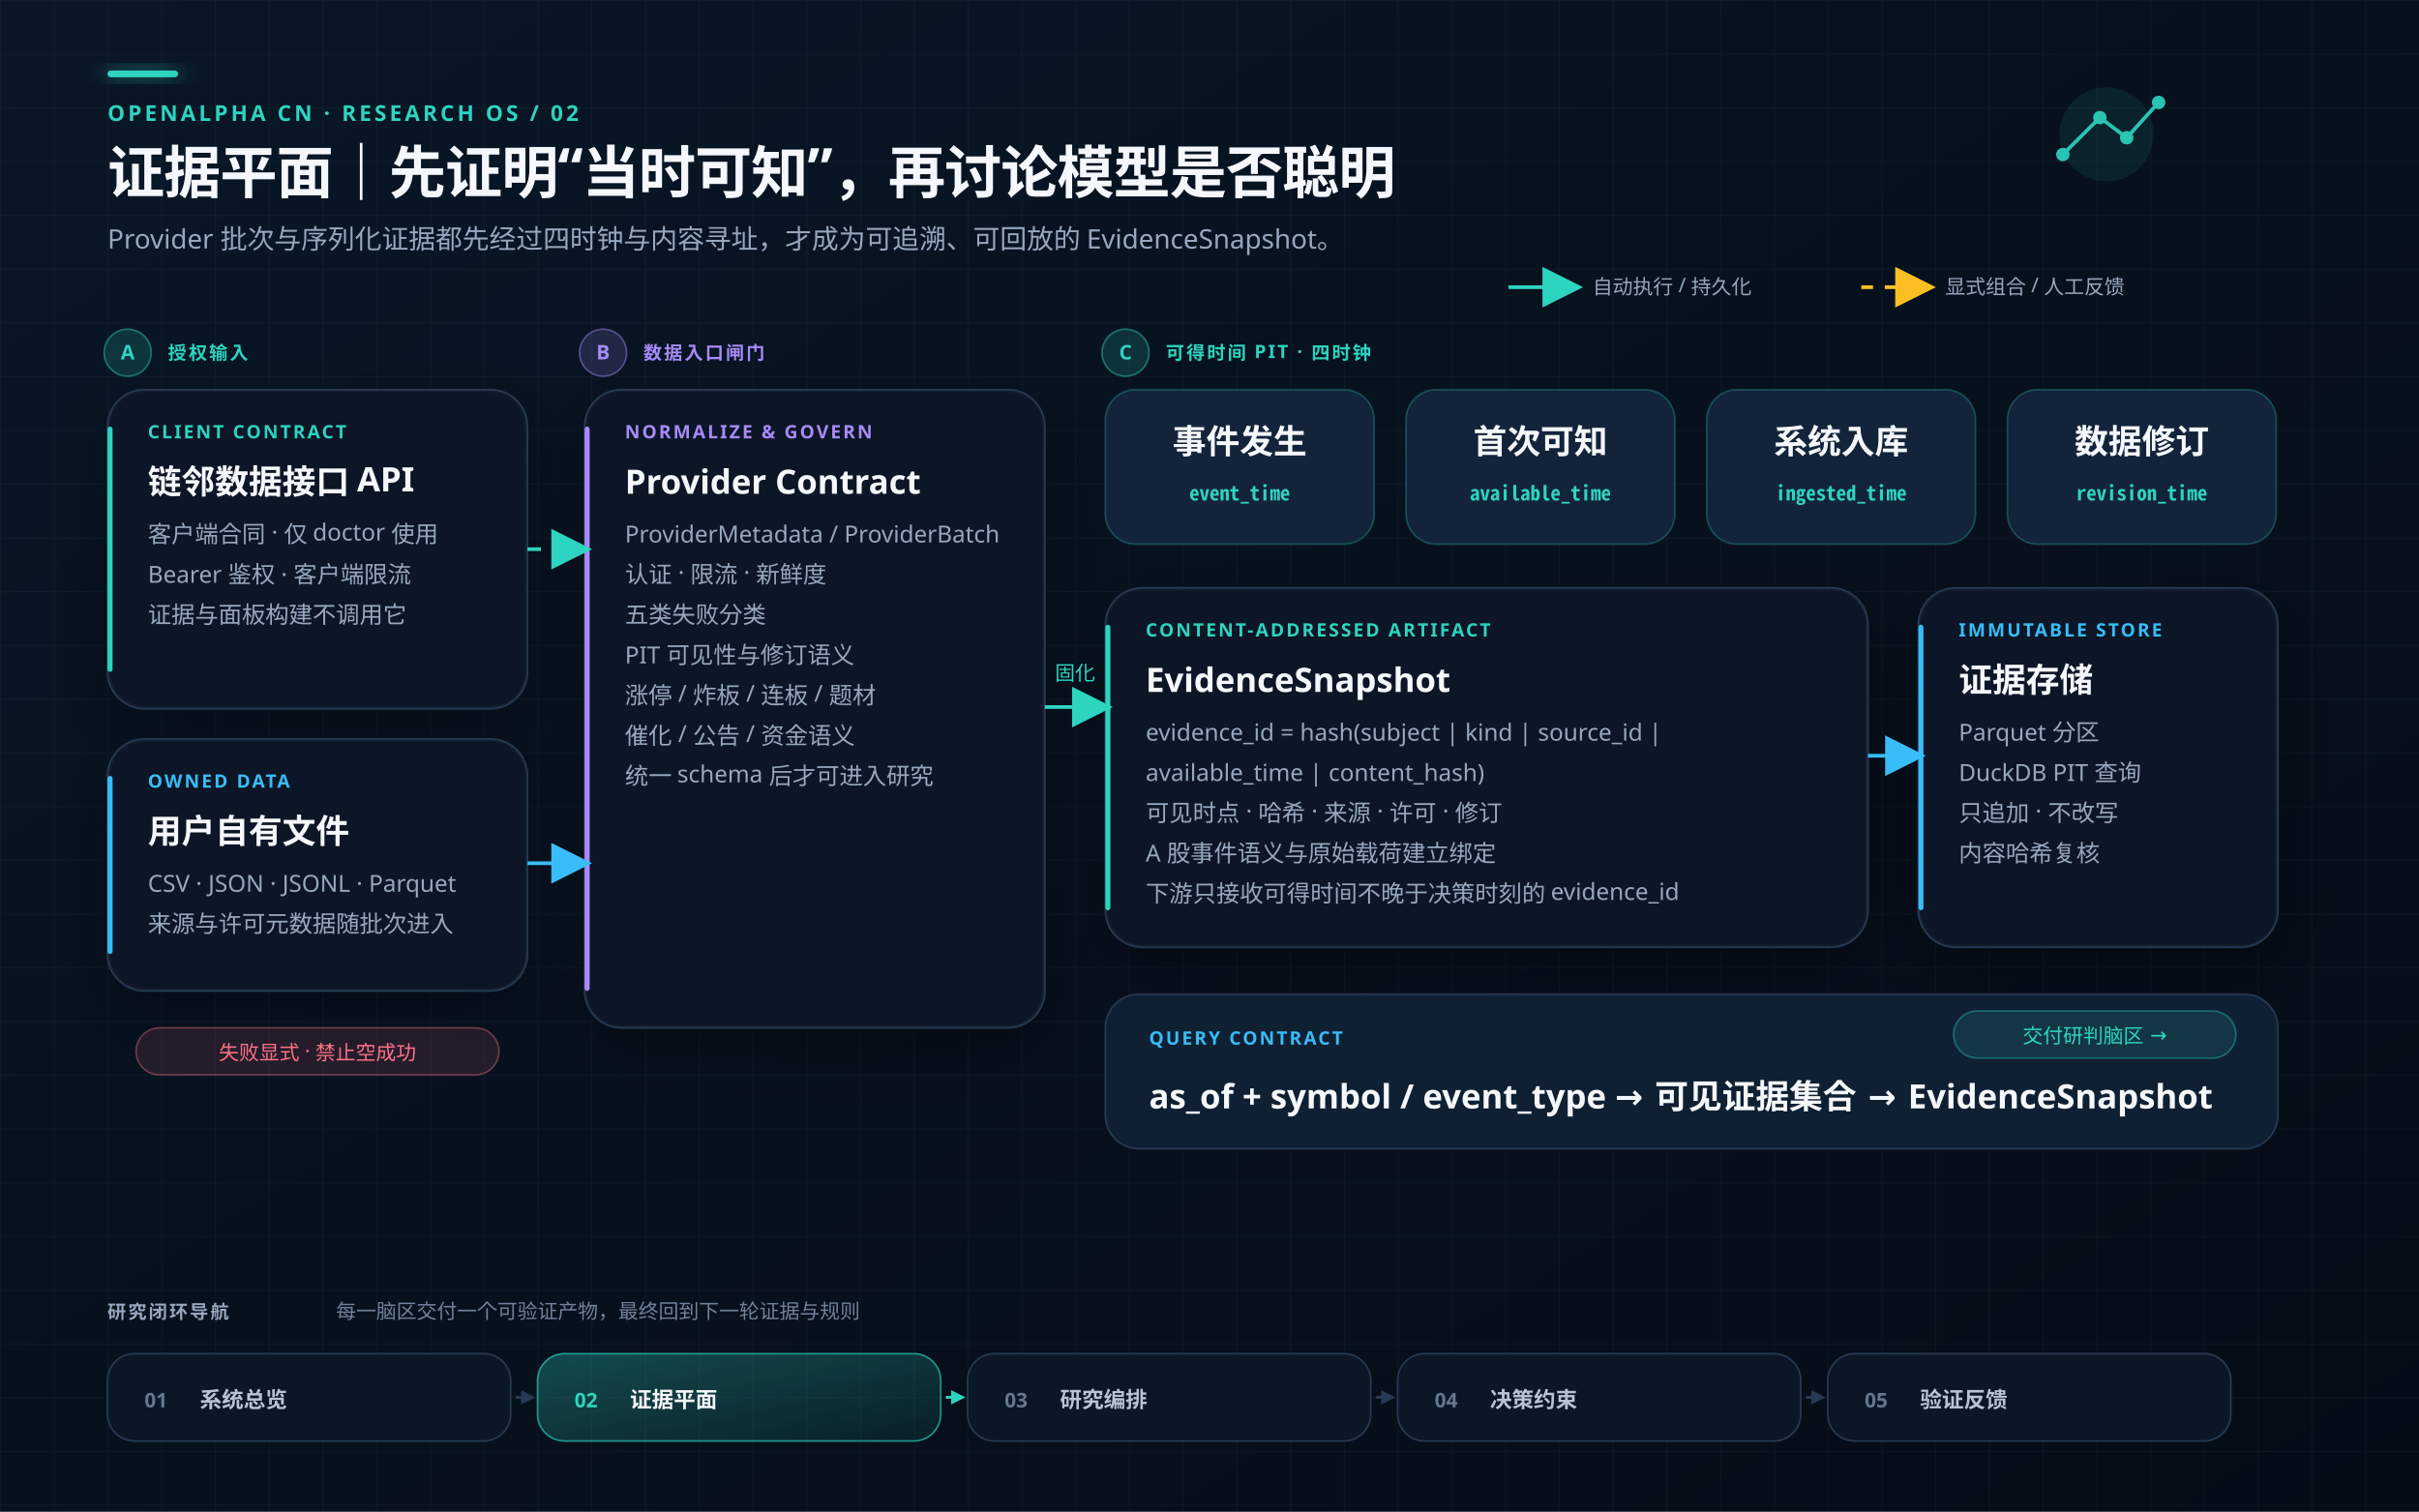
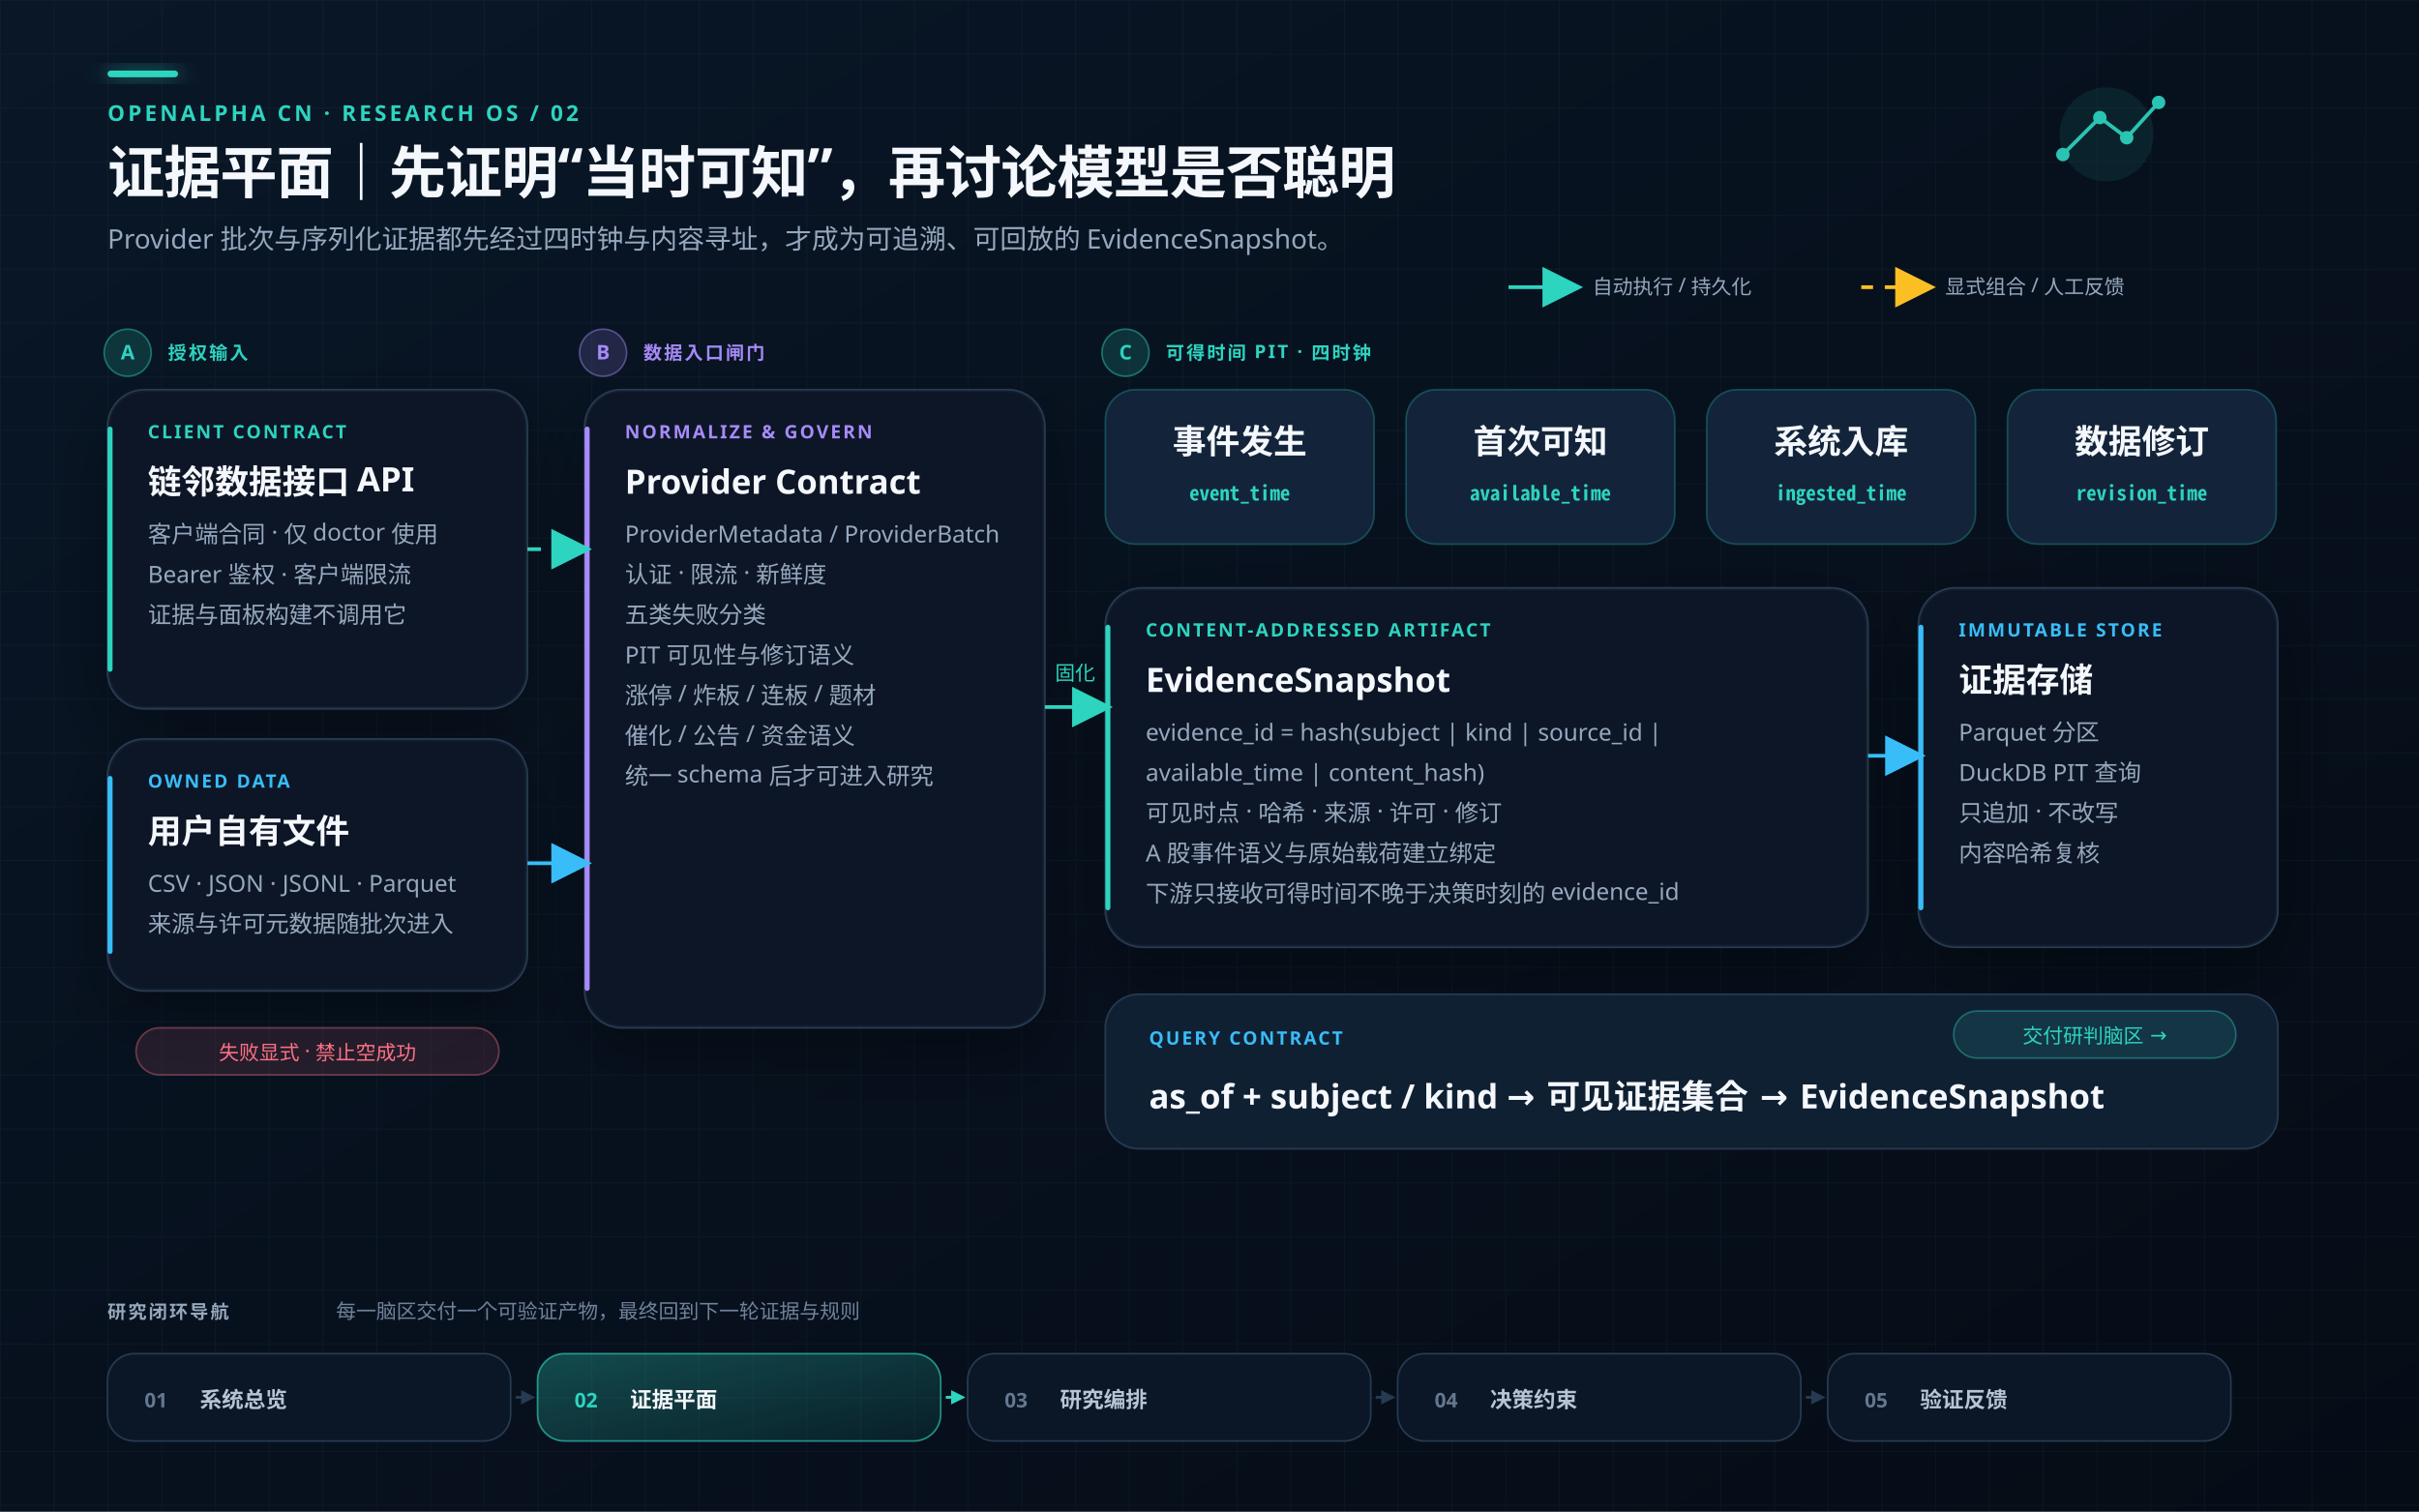
<svg xmlns="http://www.w3.org/2000/svg" width="1440" height="900" viewBox="0 0 1440 900" role="img" aria-labelledby="title desc">
  <defs>
    <linearGradient id="bgGradient" x1="0" y1="0" x2="1" y2="1">
      <stop offset="0" stop-color="#091727" />
      <stop offset=".48" stop-color="#07111E" />
      <stop offset="1" stop-color="#050C16" />
    </linearGradient>
    <radialGradient id="ambient" cx="0" cy="0" r="1" gradientTransform="translate(1160 40) rotate(135) scale(600 420)">
      <stop offset="0" stop-color="#2DD4BF" stop-opacity=".16" />
      <stop offset=".62" stop-color="#2DD4BF" stop-opacity=".025" />
      <stop offset="1" stop-color="#2DD4BF" stop-opacity="0" />
    </radialGradient>
    <linearGradient id="activeNav" x1="0" y1="0" x2="1" y2="1">
      <stop offset="0" stop-color="#2DD4BF" stop-opacity=".30" />
      <stop offset="1" stop-color="#2DD4BF" stop-opacity=".08" />
    </linearGradient>
    <filter id="shadow" x="-20%" y="-20%" width="150%" height="170%">
      <feDropShadow dx="0" dy="16" stdDeviation="20" flood-color="#000000" flood-opacity=".34" />
    </filter>
    <filter id="softGlow" x="-100%" y="-100%" width="300%" height="300%">
      <feGaussianBlur stdDeviation="7" result="blur" />
      <feMerge>
        <feMergeNode in="blur" />
        <feMergeNode in="SourceGraphic" />
      </feMerge>
    </filter>
    <pattern id="grid" width="32" height="32" patternUnits="userSpaceOnUse">
      <path d="M32 0H0V32" fill="none" stroke="#6D87A3" stroke-width=".55" opacity=".12" />
    </pattern>
    <marker id="arrow-2DD4BF" markerWidth="11" markerHeight="11" refX="9" refY="5.5" orient="auto" markerUnits="strokeWidth">
      <path d="M0 0L11 5.5L0 11Z" fill="#2DD4BF" />
    </marker>
    <marker id="arrowShort-2DD4BF" markerWidth="5" markerHeight="5" refX="4" refY="2.5" orient="auto" markerUnits="strokeWidth">
      <path d="M0 0L5 2.5L0 5Z" fill="#2DD4BF" />
    </marker>
    <marker id="arrow-38BDF8" markerWidth="11" markerHeight="11" refX="9" refY="5.5" orient="auto" markerUnits="strokeWidth">
      <path d="M0 0L11 5.5L0 11Z" fill="#38BDF8" />
    </marker>
    <marker id="arrowShort-38BDF8" markerWidth="5" markerHeight="5" refX="4" refY="2.5" orient="auto" markerUnits="strokeWidth">
      <path d="M0 0L5 2.5L0 5Z" fill="#38BDF8" />
    </marker>
    <marker id="arrow-A78BFA" markerWidth="11" markerHeight="11" refX="9" refY="5.5" orient="auto" markerUnits="strokeWidth">
      <path d="M0 0L11 5.5L0 11Z" fill="#A78BFA" />
    </marker>
    <marker id="arrowShort-A78BFA" markerWidth="5" markerHeight="5" refX="4" refY="2.5" orient="auto" markerUnits="strokeWidth">
      <path d="M0 0L5 2.5L0 5Z" fill="#A78BFA" />
    </marker>
    <marker id="arrow-FBBF24" markerWidth="11" markerHeight="11" refX="9" refY="5.5" orient="auto" markerUnits="strokeWidth">
      <path d="M0 0L11 5.5L0 11Z" fill="#FBBF24" />
    </marker>
    <marker id="arrowShort-FBBF24" markerWidth="5" markerHeight="5" refX="4" refY="2.5" orient="auto" markerUnits="strokeWidth">
      <path d="M0 0L5 2.5L0 5Z" fill="#FBBF24" />
    </marker>
    <marker id="arrow-FB7185" markerWidth="11" markerHeight="11" refX="9" refY="5.5" orient="auto" markerUnits="strokeWidth">
      <path d="M0 0L11 5.5L0 11Z" fill="#FB7185" />
    </marker>
    <marker id="arrowShort-FB7185" markerWidth="5" markerHeight="5" refX="4" refY="2.5" orient="auto" markerUnits="strokeWidth">
      <path d="M0 0L5 2.5L0 5Z" fill="#FB7185" />
    </marker>
    <marker id="arrow-A3E635" markerWidth="11" markerHeight="11" refX="9" refY="5.5" orient="auto" markerUnits="strokeWidth">
      <path d="M0 0L11 5.5L0 11Z" fill="#A3E635" />
    </marker>
    <marker id="arrowShort-A3E635" markerWidth="5" markerHeight="5" refX="4" refY="2.5" orient="auto" markerUnits="strokeWidth">
      <path d="M0 0L5 2.5L0 5Z" fill="#A3E635" />
    </marker>
    <marker id="arrow-263A52" markerWidth="11" markerHeight="11" refX="9" refY="5.5" orient="auto" markerUnits="strokeWidth">
      <path d="M0 0L11 5.5L0 11Z" fill="#263A52" />
    </marker>
    <marker id="arrowShort-263A52" markerWidth="5" markerHeight="5" refX="4" refY="2.5" orient="auto" markerUnits="strokeWidth">
      <path d="M0 0L5 2.5L0 5Z" fill="#263A52" />
    </marker>
    <style>
      text { font-family: Geist, "Plus Jakarta Sans", "Noto Sans SC", "Microsoft YaHei", sans-serif; }
      .eyebrow { font-size: 13px; font-weight: 760; letter-spacing: 1.8px; }
      .title { font-size: 34px; font-weight: 760; letter-spacing: -.5px; }
      .subtitle { font-size: 16px; font-weight: 480; }
      .micro { font-size: 11px; font-weight: 760; letter-spacing: 1.25px; }
      .cardTitle { font-size: 20px; font-weight: 720; }
      .cardTitleTight { font-size: 17px; font-weight: 720; }
      .body { font-size: 14px; font-weight: 490; }
      .small { font-size: 12px; font-weight: 520; }
      .mono { font-size: 12px; font-weight: 680; font-family: Geist Mono, "Noto Sans Mono CJK SC", monospace; }
      .metric { font-size: 28px; font-weight: 780; letter-spacing: -.5px; }
      .nav { font-size: 13px; font-weight: 680; }
      .navNum { font-size: 12px; font-weight: 800; }
    </style>
  </defs>
  <rect width="1440" height="900" fill="#07111E" />
  <rect width="1440" height="900" fill="url(#bgGradient)" />
  <rect width="1440" height="900" fill="url(#ambient)" />
  <rect width="1440" height="900" fill="url(#grid)" />
  <rect x="64" y="42" width="42" height="4" rx="2" fill="#2DD4BF" filter="url(#softGlow)" />
  <text x="64" y="72" class="eyebrow" fill="#2DD4BF">OPENALPHA CN · RESEARCH OS / 02</text>
  <text x="64" y="115" class="title" fill="#F4F7FB">证据平面｜先证明“当时可知”，再讨论模型是否聪明</text>
  <text x="64" y="148" class="subtitle" fill="#96A8BE">Provider 批次与序列化证据都先经过四时钟与内容寻址，才成为可追溯、可回放的 EvidenceSnapshot。</text>
  <g transform="translate(1210 50)" opacity=".92">
    <circle cx="44" cy="30" r="28" fill="#2DD4BF" opacity=".09" />
    <path d="M18 42L40 20L56 32L75 11" fill="none" stroke="#2DD4BF" stroke-width="2.2" />
    <circle cx="18" cy="42" r="4" fill="#2DD4BF" />
    <circle cx="40" cy="20" r="4" fill="#2DD4BF" />
    <circle cx="56" cy="32" r="4" fill="#2DD4BF" />
    <circle cx="75" cy="11" r="4" fill="#2DD4BF" />
  </g>
  <line x1="898" y1="171" x2="938" y2="171" stroke="#2DD4BF" stroke-width="2.2" marker-end="url(#arrow-2DD4BF)" />
  <text x="948" y="175" class="small" fill="#96A8BE" text-anchor="start" opacity="1">自动执行 / 持久化</text>
  <line x1="1108" y1="171" x2="1148" y2="171" stroke="#FBBF24" stroke-width="2.2" stroke-dasharray="7 7" marker-end="url(#arrow-FBBF24)" />
  <text x="1158" y="175" class="small" fill="#96A8BE" text-anchor="start" opacity="1">显式组合 / 人工反馈</text>
  <circle cx="76" cy="210" r="14" fill="#2DD4BF" fill-opacity=".16" stroke="#2DD4BF" stroke-opacity=".45" />
  <text x="76" y="214" class="navNum" fill="#2DD4BF" text-anchor="middle" opacity="1">A</text>
  <text x="100" y="214" class="micro" fill="#2DD4BF" text-anchor="start" opacity="1">授权输入</text>
  <rect x="64" y="232" width="250" height="190" rx="22" fill="#0C1928" stroke="#263A52" filter="url(#shadow)" />
  <rect x="65" y="233" width="248" height="188" rx="21" fill="none" stroke="#FFFFFF" stroke-opacity=".035" />
  <rect x="64" y="254" width="3" height="146" rx="1.5" fill="#2DD4BF" />
  <text x="88" y="261" class="micro" fill="#2DD4BF" text-anchor="start" opacity="1">CLIENT CONTRACT</text>
  <text x="88" y="294" class="cardTitle" fill="#F4F7FB" text-anchor="start" opacity="1">链邻数据接口 API</text>
  <text x="88" y="323" class="body" fill="#96A8BE" text-anchor="start" opacity="1">客户端合同 · 仅 doctor 使用</text>
  <text x="88" y="347" class="body" fill="#96A8BE" text-anchor="start" opacity="1">Bearer 鉴权 · 客户端限流</text>
  <text x="88" y="371" class="body" fill="#96A8BE" text-anchor="start" opacity="1">证据与面板构建不调用它</text>
  <rect x="64" y="440" width="250" height="150" rx="22" fill="#0C1928" stroke="#263A52" filter="url(#shadow)" />
  <rect x="65" y="441" width="248" height="148" rx="21" fill="none" stroke="#FFFFFF" stroke-opacity=".035" />
  <rect x="64" y="462" width="3" height="106" rx="1.5" fill="#38BDF8" />
  <text x="88" y="469" class="micro" fill="#38BDF8" text-anchor="start" opacity="1">OWNED DATA</text>
  <text x="88" y="502" class="cardTitle" fill="#F4F7FB" text-anchor="start" opacity="1">用户自有文件</text>
  <text x="88" y="531" class="body" fill="#96A8BE" text-anchor="start" opacity="1">CSV · JSON · JSONL · Parquet</text>
  <text x="88" y="555" class="body" fill="#96A8BE" text-anchor="start" opacity="1">来源与许可元数据随批次进入</text>
  <rect x="81" y="612" width="216" height="28" rx="14" fill="#FB7185" fill-opacity="0.12" stroke="#FB7185" stroke-opacity=".38" />
  <text x="189.0" y="631" class="small" fill="#FB7185" text-anchor="middle" opacity="1">失败显式 · 禁止空成功</text>
  <circle cx="359" cy="210" r="14" fill="#A78BFA" fill-opacity=".16" stroke="#A78BFA" stroke-opacity=".45" />
  <text x="359" y="214" class="navNum" fill="#A78BFA" text-anchor="middle" opacity="1">B</text>
  <text x="383" y="214" class="micro" fill="#A78BFA" text-anchor="start" opacity="1">数据入口闸门</text>
  <rect x="348" y="232" width="274" height="380" rx="22" fill="#0C1928" stroke="#263A52" filter="url(#shadow)" />
  <rect x="349" y="233" width="272" height="378" rx="21" fill="none" stroke="#FFFFFF" stroke-opacity=".035" />
  <rect x="348" y="254" width="3" height="336" rx="1.5" fill="#A78BFA" />
  <text x="372" y="261" class="micro" fill="#A78BFA" text-anchor="start" opacity="1">NORMALIZE &amp; GOVERN</text>
  <text x="372" y="294" class="cardTitle" fill="#F4F7FB" text-anchor="start" opacity="1">Provider Contract</text>
  <text x="372" y="323" class="body" fill="#96A8BE" text-anchor="start" opacity="1">ProviderMetadata / ProviderBatch</text>
  <text x="372" y="347" class="body" fill="#96A8BE" text-anchor="start" opacity="1">认证 · 限流 · 新鲜度</text>
  <text x="372" y="371" class="body" fill="#96A8BE" text-anchor="start" opacity="1">五类失败分类</text>
  <text x="372" y="395" class="body" fill="#96A8BE" text-anchor="start" opacity="1">PIT 可见性与修订语义</text>
  <text x="372" y="419" class="body" fill="#96A8BE" text-anchor="start" opacity="1">涨停 / 炸板 / 连板 / 题材</text>
  <text x="372" y="443" class="body" fill="#96A8BE" text-anchor="start" opacity="1">催化 / 公告 / 资金语义</text>
  <text x="372" y="467" class="body" fill="#96A8BE" text-anchor="start" opacity="1">统一 schema 后才可进入研究</text>
  <path d="M314 327L348 327" fill="none" stroke="#2DD4BF" stroke-width="2.2" stroke-dasharray="8 8" marker-end="url(#arrow-2DD4BF)" />
  <path d="M314 514L348 514" fill="none" stroke="#38BDF8" stroke-width="2.2" marker-end="url(#arrow-38BDF8)" />
  <circle cx="670" cy="210" r="14" fill="#2DD4BF" fill-opacity=".16" stroke="#2DD4BF" stroke-opacity=".45" />
  <text x="670" y="214" class="navNum" fill="#2DD4BF" text-anchor="middle" opacity="1">C</text>
  <text x="694" y="214" class="micro" fill="#2DD4BF" text-anchor="start" opacity="1">可得时间 PIT · 四时钟</text>
  <rect x="658" y="232" width="160" height="92" rx="18" fill="#13243A" stroke="#2DD4BF" stroke-opacity=".28" />
  <text x="738" y="270" class="cardTitle" fill="#F4F7FB" text-anchor="middle" opacity="1">事件发生</text>
  <text x="738" y="298" class="mono" fill="#2DD4BF" text-anchor="middle" opacity="1">event_time</text>
  <rect x="837" y="232" width="160" height="92" rx="18" fill="#13243A" stroke="#2DD4BF" stroke-opacity=".28" />
  <text x="917" y="270" class="cardTitle" fill="#F4F7FB" text-anchor="middle" opacity="1">首次可知</text>
  <text x="917" y="298" class="mono" fill="#2DD4BF" text-anchor="middle" opacity="1">available_time</text>
  <rect x="1016" y="232" width="160" height="92" rx="18" fill="#13243A" stroke="#2DD4BF" stroke-opacity=".28" />
  <text x="1096" y="270" class="cardTitle" fill="#F4F7FB" text-anchor="middle" opacity="1">系统入库</text>
  <text x="1096" y="298" class="mono" fill="#2DD4BF" text-anchor="middle" opacity="1">ingested_time</text>
  <rect x="1195" y="232" width="160" height="92" rx="18" fill="#13243A" stroke="#2DD4BF" stroke-opacity=".28" />
  <text x="1275" y="270" class="cardTitle" fill="#F4F7FB" text-anchor="middle" opacity="1">数据修订</text>
  <text x="1275" y="298" class="mono" fill="#2DD4BF" text-anchor="middle" opacity="1">revision_time</text>
  <rect x="658" y="350" width="454" height="214" rx="22" fill="#0C1928" stroke="#263A52" filter="url(#shadow)" />
  <rect x="659" y="351" width="452" height="212" rx="21" fill="none" stroke="#FFFFFF" stroke-opacity=".035" />
  <rect x="658" y="372" width="3" height="170" rx="1.5" fill="#2DD4BF" />
  <text x="682" y="379" class="micro" fill="#2DD4BF" text-anchor="start" opacity="1">CONTENT-ADDRESSED ARTIFACT</text>
  <text x="682" y="412" class="cardTitle" fill="#F4F7FB" text-anchor="start" opacity="1">EvidenceSnapshot</text>
  <text x="682" y="441" class="body" fill="#96A8BE" text-anchor="start" opacity="1">evidence_id = hash(subject | kind | source_id |</text>
  <text x="682" y="465" class="body" fill="#96A8BE" text-anchor="start" opacity="1">available_time | content_hash)</text>
  <text x="682" y="489" class="body" fill="#96A8BE" text-anchor="start" opacity="1">可见时点 · 哈希 · 来源 · 许可 · 修订</text>
  <text x="682" y="513" class="body" fill="#96A8BE" text-anchor="start" opacity="1">A 股事件语义与原始载荷建立绑定</text>
  <text x="682" y="537" class="body" fill="#96A8BE" text-anchor="start" opacity="1">下游只接收可得时间不晚于决策时刻的 evidence_id</text>
  <path d="M622 421L658 421" fill="none" stroke="#2DD4BF" stroke-width="2.2" marker-end="url(#arrow-2DD4BF)" />
  <text x="640.0" y="405" class="small" fill="#2DD4BF" text-anchor="middle" opacity="1">固化</text>
  <rect x="1142" y="350" width="214" height="214" rx="22" fill="#0C1928" stroke="#263A52" filter="url(#shadow)" />
  <rect x="1143" y="351" width="212" height="212" rx="21" fill="none" stroke="#FFFFFF" stroke-opacity=".035" />
  <rect x="1142" y="372" width="3" height="170" rx="1.5" fill="#38BDF8" />
  <text x="1166" y="379" class="micro" fill="#38BDF8" text-anchor="start" opacity="1">IMMUTABLE STORE</text>
  <text x="1166" y="412" class="cardTitle" fill="#F4F7FB" text-anchor="start" opacity="1">证据存储</text>
  <text x="1166" y="441" class="body" fill="#96A8BE" text-anchor="start" opacity="1">Parquet 分区</text>
  <text x="1166" y="465" class="body" fill="#96A8BE" text-anchor="start" opacity="1">DuckDB PIT 查询</text>
  <text x="1166" y="489" class="body" fill="#96A8BE" text-anchor="start" opacity="1">只追加 · 不改写</text>
  <text x="1166" y="513" class="body" fill="#96A8BE" text-anchor="start" opacity="1">内容哈希复核</text>
  <path d="M1112 450L1142 450" fill="none" stroke="#38BDF8" stroke-width="2.2" marker-end="url(#arrow-38BDF8)" />
  <rect x="658" y="592" width="698" height="92" rx="20" fill="#102033" stroke="#263A52" />
  <text x="684" y="622" class="micro" fill="#38BDF8" text-anchor="start" opacity="1">QUERY CONTRACT</text>
-   <text x="684" y="660" class="cardTitle" fill="#F4F7FB" text-anchor="start" opacity="1">as_of + symbol / event_type → 可见证据集合 → EvidenceSnapshot</text>
+   <text x="684" y="660" class="cardTitle" fill="#F4F7FB" text-anchor="start" opacity="1">as_of + subject / kind → 可见证据集合 → EvidenceSnapshot</text>
  <rect x="1163" y="602" width="168" height="28" rx="14" fill="#2DD4BF" fill-opacity="0.12" stroke="#2DD4BF" stroke-opacity=".38" />
  <text x="1247.0" y="621" class="small" fill="#2DD4BF" text-anchor="middle" opacity="1">交付研判脑区 →</text>
  <text x="64" y="785" class="micro" fill="#96A8BE" text-anchor="start" opacity="1">研究闭环导航</text>
  <text x="200" y="785" class="small" fill="#6F829A" text-anchor="start" opacity="1">每一脑区交付一个可验证产物，最终回到下一轮证据与规则</text>
  <rect x="64" y="806" width="240" height="52" rx="16" fill="#0B1726" stroke="#263A52" />
  <text x="86" y="838" class="navNum" fill="#647890" text-anchor="start" opacity="1">01</text>
  <text x="119" y="838" class="nav" fill="#B7C4D4" text-anchor="start" opacity="1">系统总览</text>
  <path d="M307 832H317" stroke="#263A52" stroke-width="1.7" marker-end="url(#arrowShort-263A52)" />
  <rect x="320" y="806" width="240" height="52" rx="16" fill="url(#activeNav)" stroke="#2DD4BF" stroke-opacity=".64" />
  <text x="342" y="838" class="navNum" fill="#2DD4BF" text-anchor="start" opacity="1">02</text>
  <text x="375" y="838" class="nav" fill="#F4F7FB" text-anchor="start" opacity="1">证据平面</text>
  <path d="M563 832H573" stroke="#2DD4BF" stroke-width="1.7" marker-end="url(#arrowShort-2DD4BF)" />
  <rect x="576" y="806" width="240" height="52" rx="16" fill="#0B1726" stroke="#263A52" />
  <text x="598" y="838" class="navNum" fill="#647890" text-anchor="start" opacity="1">03</text>
  <text x="631" y="838" class="nav" fill="#B7C4D4" text-anchor="start" opacity="1">研究编排</text>
  <path d="M819 832H829" stroke="#263A52" stroke-width="1.7" marker-end="url(#arrowShort-263A52)" />
  <rect x="832" y="806" width="240" height="52" rx="16" fill="#0B1726" stroke="#263A52" />
  <text x="854" y="838" class="navNum" fill="#647890" text-anchor="start" opacity="1">04</text>
  <text x="887" y="838" class="nav" fill="#B7C4D4" text-anchor="start" opacity="1">决策约束</text>
  <path d="M1075 832H1085" stroke="#263A52" stroke-width="1.7" marker-end="url(#arrowShort-263A52)" />
  <rect x="1088" y="806" width="240" height="52" rx="16" fill="#0B1726" stroke="#263A52" />
  <text x="1110" y="838" class="navNum" fill="#647890" text-anchor="start" opacity="1">05</text>
  <text x="1143" y="838" class="nav" fill="#B7C4D4" text-anchor="start" opacity="1">验证反馈</text>
</svg>
